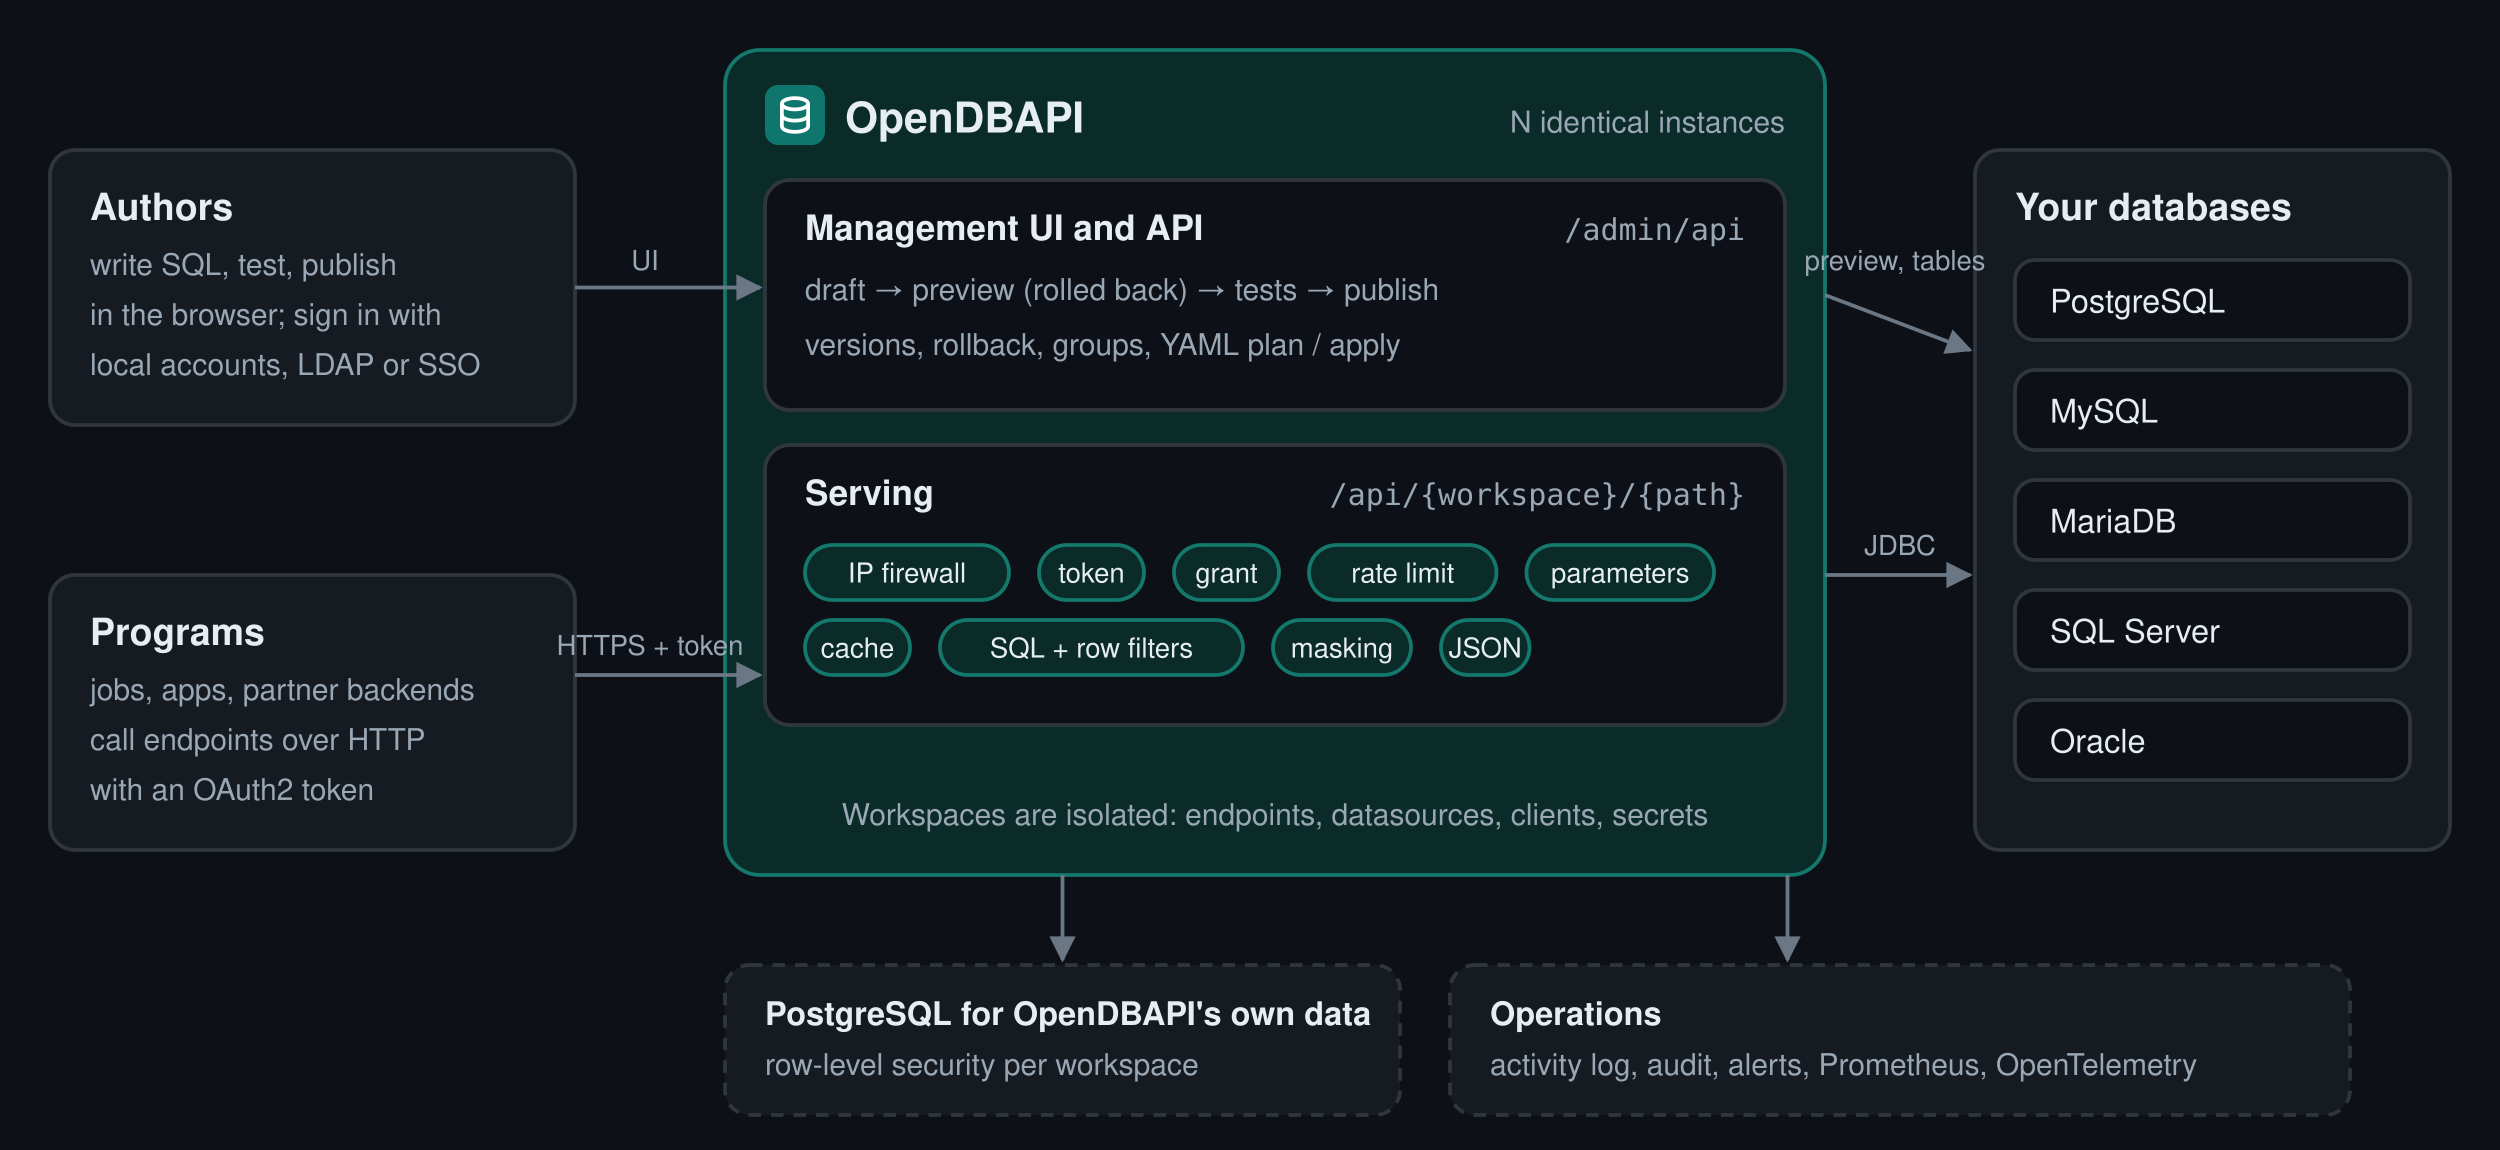
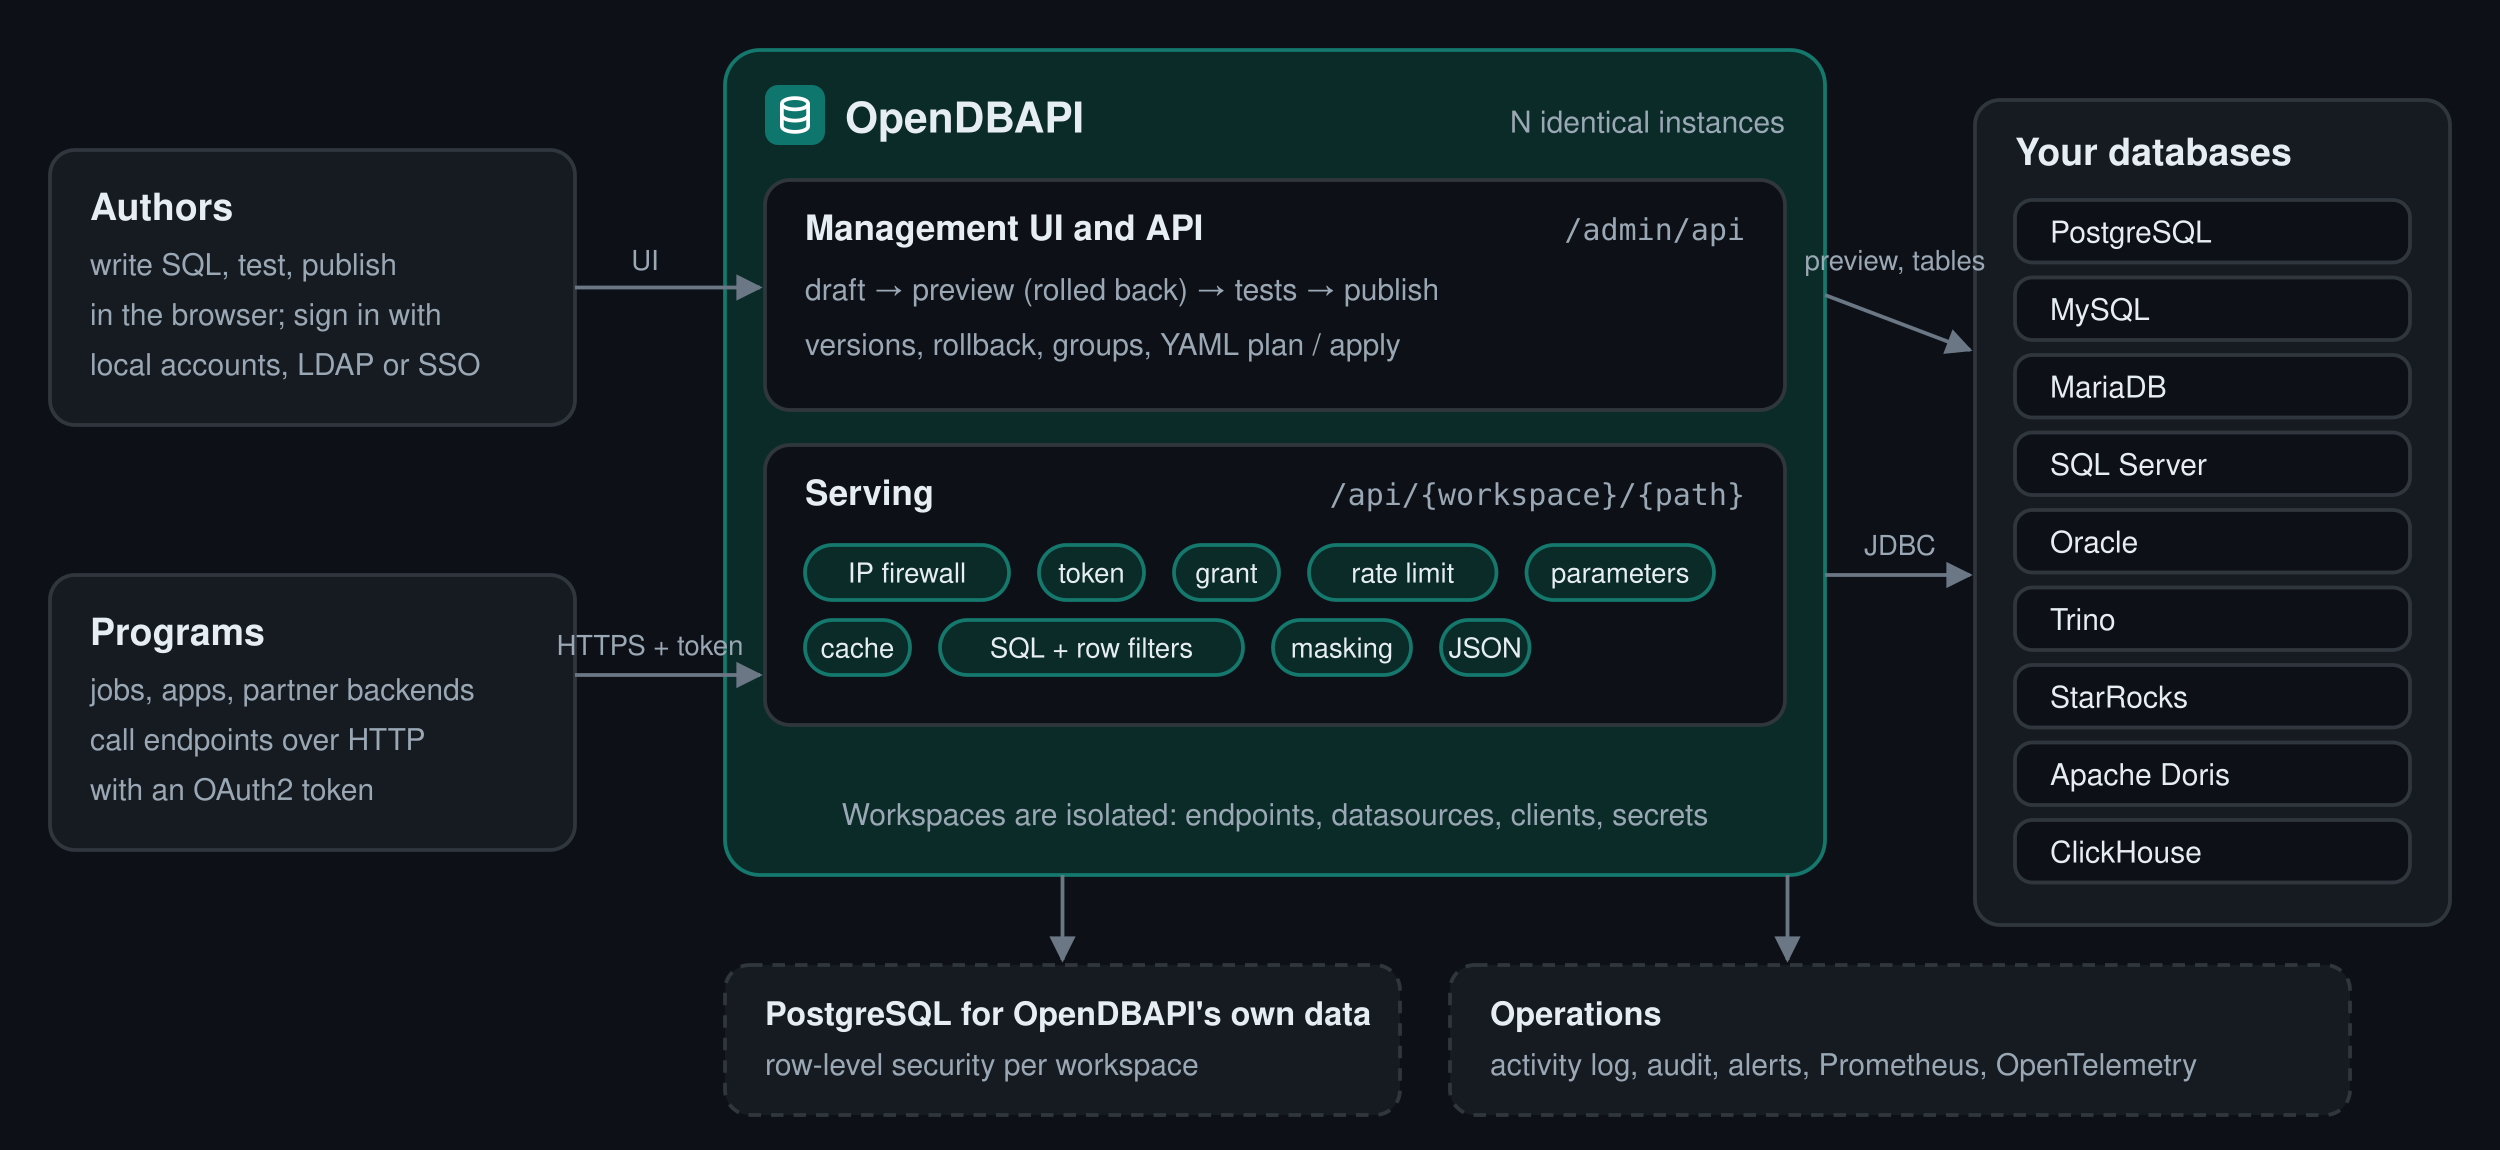
<svg xmlns="http://www.w3.org/2000/svg" viewBox="0 0 1000 460" width="1000" height="460" role="img" aria-label="OpenDBAPI architecture">
  <rect width="1000" height="460" fill="#0d1117" />
  <defs>
    <marker id="arrow" viewBox="0 0 10 10" refX="9" refY="5" markerWidth="7" markerHeight="7" orient="auto-start-reverse">
      <path d="M0 0L10 5L0 10z" fill="#6b7785" />
    </marker>
  </defs>
  <rect x="20" y="60" width="210" height="110" rx="10" fill="#161b22" stroke="#30363d" stroke-width="1.5" />
  <text x="36" y="88" font-family="-apple-system, BlinkMacSystemFont, 'Segoe UI', Helvetica, Arial, sans-serif" font-size="15" font-weight="600" fill="#e6edf3" text-anchor="start">Authors</text>
  <text x="36" y="110" font-family="-apple-system, BlinkMacSystemFont, 'Segoe UI', Helvetica, Arial, sans-serif" font-size="12" font-weight="400" fill="#9aa7b4" text-anchor="start">write SQL, test, publish</text>
  <text x="36" y="130" font-family="-apple-system, BlinkMacSystemFont, 'Segoe UI', Helvetica, Arial, sans-serif" font-size="12" font-weight="400" fill="#9aa7b4" text-anchor="start">in the browser; sign in with</text>
  <text x="36" y="150" font-family="-apple-system, BlinkMacSystemFont, 'Segoe UI', Helvetica, Arial, sans-serif" font-size="12" font-weight="400" fill="#9aa7b4" text-anchor="start">local accounts, LDAP or SSO</text>
  <rect x="20" y="230" width="210" height="110" rx="10" fill="#161b22" stroke="#30363d" stroke-width="1.5" />
  <text x="36" y="258" font-family="-apple-system, BlinkMacSystemFont, 'Segoe UI', Helvetica, Arial, sans-serif" font-size="15" font-weight="600" fill="#e6edf3" text-anchor="start">Programs</text>
  <text x="36" y="280" font-family="-apple-system, BlinkMacSystemFont, 'Segoe UI', Helvetica, Arial, sans-serif" font-size="12" font-weight="400" fill="#9aa7b4" text-anchor="start">jobs, apps, partner backends</text>
  <text x="36" y="300" font-family="-apple-system, BlinkMacSystemFont, 'Segoe UI', Helvetica, Arial, sans-serif" font-size="12" font-weight="400" fill="#9aa7b4" text-anchor="start">call endpoints over HTTP</text>
  <text x="36" y="320" font-family="-apple-system, BlinkMacSystemFont, 'Segoe UI', Helvetica, Arial, sans-serif" font-size="12" font-weight="400" fill="#9aa7b4" text-anchor="start">with an OAuth2 token</text>
  <rect x="290" y="20" width="440" height="330" rx="14" fill="#0b2b28" stroke="#14786c" stroke-width="1.5" />
  <g transform="translate(306 34) scale(0.75)">
    <rect width="32" height="32" rx="7" fill="#0f766e" />
    <path d="M9 10c0-1.7 3.1-3 7-3s7 1.3 7 3v12c0 1.7-3.1 3-7 3s-7-1.3-7-3z" fill="none" stroke="#fff" stroke-width="2" />
    <path d="M9 10c0 1.7 3.1 3 7 3s7-1.3 7-3M9 16c0 1.7 3.1 3 7 3s7-1.3 7-3" fill="none" stroke="#fff" stroke-width="2" />
  </g>
  <text x="338" y="53" font-family="-apple-system, BlinkMacSystemFont, 'Segoe UI', Helvetica, Arial, sans-serif" font-size="17" font-weight="700" fill="#e6edf3" text-anchor="start">OpenDBAPI</text>
  <text x="714" y="53" font-family="-apple-system, BlinkMacSystemFont, 'Segoe UI', Helvetica, Arial, sans-serif" font-size="12" font-weight="400" fill="#9aa7b4" text-anchor="end">N identical instances</text>
  <rect x="306" y="72" width="408" height="92" rx="10" fill="#0d1117" stroke="#30363d" stroke-width="1.5" />
  <text x="322" y="96" font-family="-apple-system, BlinkMacSystemFont, 'Segoe UI', Helvetica, Arial, sans-serif" font-size="14" font-weight="600" fill="#e6edf3" text-anchor="start">Management UI and API</text>
  <text x="698" y="96" font-family="ui-monospace, SFMono-Regular, Menlo, Consolas, monospace" font-size="12" font-weight="400" fill="#9aa7b4" text-anchor="end">/admin/api</text>
  <text x="322" y="120" font-family="-apple-system, BlinkMacSystemFont, 'Segoe UI', Helvetica, Arial, sans-serif" font-size="12" font-weight="400" fill="#9aa7b4" text-anchor="start">draft → preview (rolled back) → tests → publish</text>
  <text x="322" y="142" font-family="-apple-system, BlinkMacSystemFont, 'Segoe UI', Helvetica, Arial, sans-serif" font-size="12" font-weight="400" fill="#9aa7b4" text-anchor="start">versions, rollback, groups, YAML plan / apply</text>
  <rect x="306" y="178" width="408" height="112" rx="10" fill="#0d1117" stroke="#30363d" stroke-width="1.5" />
  <text x="322" y="202" font-family="-apple-system, BlinkMacSystemFont, 'Segoe UI', Helvetica, Arial, sans-serif" font-size="14" font-weight="600" fill="#e6edf3" text-anchor="start">Serving</text>
  <text x="698" y="202" font-family="ui-monospace, SFMono-Regular, Menlo, Consolas, monospace" font-size="12" font-weight="400" fill="#9aa7b4" text-anchor="end">/api/{workspace}/{path}</text>
  <rect x="322" y="218" width="81.6" height="22" rx="11" fill="#0b2b28" stroke="#14786c" stroke-width="1.5" />
  <text x="362.8" y="233" font-family="-apple-system, BlinkMacSystemFont, 'Segoe UI', Helvetica, Arial, sans-serif" font-size="11" font-weight="500" fill="#e6edf3" text-anchor="middle">IP firewall</text>
  <rect x="415.6" y="218" width="42.0" height="22" rx="11" fill="#0b2b28" stroke="#14786c" stroke-width="1.5" />
  <text x="436.6" y="233" font-family="-apple-system, BlinkMacSystemFont, 'Segoe UI', Helvetica, Arial, sans-serif" font-size="11" font-weight="500" fill="#e6edf3" text-anchor="middle">token</text>
  <rect x="469.6" y="218" width="42.0" height="22" rx="11" fill="#0b2b28" stroke="#14786c" stroke-width="1.5" />
  <text x="490.6" y="233" font-family="-apple-system, BlinkMacSystemFont, 'Segoe UI', Helvetica, Arial, sans-serif" font-size="11" font-weight="500" fill="#e6edf3" text-anchor="middle">grant</text>
  <rect x="523.6" y="218" width="75.0" height="22" rx="11" fill="#0b2b28" stroke="#14786c" stroke-width="1.5" />
  <text x="561.1" y="233" font-family="-apple-system, BlinkMacSystemFont, 'Segoe UI', Helvetica, Arial, sans-serif" font-size="11" font-weight="500" fill="#e6edf3" text-anchor="middle">rate limit</text>
  <rect x="610.6" y="218" width="75.0" height="22" rx="11" fill="#0b2b28" stroke="#14786c" stroke-width="1.5" />
  <text x="648.1" y="233" font-family="-apple-system, BlinkMacSystemFont, 'Segoe UI', Helvetica, Arial, sans-serif" font-size="11" font-weight="500" fill="#e6edf3" text-anchor="middle">parameters</text>
  <rect x="322" y="248" width="42.0" height="22" rx="11" fill="#0b2b28" stroke="#14786c" stroke-width="1.5" />
  <text x="343.0" y="263" font-family="-apple-system, BlinkMacSystemFont, 'Segoe UI', Helvetica, Arial, sans-serif" font-size="11" font-weight="500" fill="#e6edf3" text-anchor="middle">cache</text>
  <rect x="376.0" y="248" width="121.2" height="22" rx="11" fill="#0b2b28" stroke="#14786c" stroke-width="1.5" />
  <text x="436.6" y="263" font-family="-apple-system, BlinkMacSystemFont, 'Segoe UI', Helvetica, Arial, sans-serif" font-size="11" font-weight="500" fill="#e6edf3" text-anchor="middle">SQL + row filters</text>
  <rect x="509.2" y="248" width="55.2" height="22" rx="11" fill="#0b2b28" stroke="#14786c" stroke-width="1.5" />
  <text x="536.8" y="263" font-family="-apple-system, BlinkMacSystemFont, 'Segoe UI', Helvetica, Arial, sans-serif" font-size="11" font-weight="500" fill="#e6edf3" text-anchor="middle">masking</text>
  <rect x="576.4" y="248" width="35.4" height="22" rx="11" fill="#0b2b28" stroke="#14786c" stroke-width="1.5" />
  <text x="594.1" y="263" font-family="-apple-system, BlinkMacSystemFont, 'Segoe UI', Helvetica, Arial, sans-serif" font-size="11" font-weight="500" fill="#e6edf3" text-anchor="middle">JSON</text>
  <text x="510.0" y="330" font-family="-apple-system, BlinkMacSystemFont, 'Segoe UI', Helvetica, Arial, sans-serif" font-size="12" font-weight="400" fill="#9aa7b4" text-anchor="middle">Workspaces are isolated: endpoints, datasources, clients, secrets</text>
-   <rect x="790" y="60" width="190" height="280" rx="10" fill="#161b22" stroke="#30363d" stroke-width="1.5" />
-   <text x="806" y="88" font-family="-apple-system, BlinkMacSystemFont, 'Segoe UI', Helvetica, Arial, sans-serif" font-size="15" font-weight="600" fill="#e6edf3" text-anchor="start">Your databases</text>
-   <rect x="806" y="104" width="158" height="32" rx="8" fill="#0d1117" stroke="#30363d" stroke-width="1.5" />
-   <text x="820" y="125" font-family="-apple-system, BlinkMacSystemFont, 'Segoe UI', Helvetica, Arial, sans-serif" font-size="13" font-weight="400" fill="#e6edf3" text-anchor="start">PostgreSQL</text>
-   <rect x="806" y="148" width="158" height="32" rx="8" fill="#0d1117" stroke="#30363d" stroke-width="1.5" />
-   <text x="820" y="169" font-family="-apple-system, BlinkMacSystemFont, 'Segoe UI', Helvetica, Arial, sans-serif" font-size="13" font-weight="400" fill="#e6edf3" text-anchor="start">MySQL</text>
-   <rect x="806" y="192" width="158" height="32" rx="8" fill="#0d1117" stroke="#30363d" stroke-width="1.5" />
-   <text x="820" y="213" font-family="-apple-system, BlinkMacSystemFont, 'Segoe UI', Helvetica, Arial, sans-serif" font-size="13" font-weight="400" fill="#e6edf3" text-anchor="start">MariaDB</text>
-   <rect x="806" y="236" width="158" height="32" rx="8" fill="#0d1117" stroke="#30363d" stroke-width="1.5" />
-   <text x="820" y="257" font-family="-apple-system, BlinkMacSystemFont, 'Segoe UI', Helvetica, Arial, sans-serif" font-size="13" font-weight="400" fill="#e6edf3" text-anchor="start">SQL Server</text>
-   <rect x="806" y="280" width="158" height="32" rx="8" fill="#0d1117" stroke="#30363d" stroke-width="1.5" />
-   <text x="820" y="301" font-family="-apple-system, BlinkMacSystemFont, 'Segoe UI', Helvetica, Arial, sans-serif" font-size="13" font-weight="400" fill="#e6edf3" text-anchor="start">Oracle</text>
+   <rect x="790" y="40" width="190" height="330" rx="10" fill="#161b22" stroke="#30363d" stroke-width="1.5" />
+   <text x="806" y="66" font-family="-apple-system, BlinkMacSystemFont, 'Segoe UI', Helvetica, Arial, sans-serif" font-size="15" font-weight="600" fill="#e6edf3" text-anchor="start">Your databases</text>
+   <rect x="806" y="80" width="158" height="25" rx="7" fill="#0d1117" stroke="#30363d" stroke-width="1.5" />
+   <text x="820" y="97" font-family="-apple-system, BlinkMacSystemFont, 'Segoe UI', Helvetica, Arial, sans-serif" font-size="12" font-weight="400" fill="#e6edf3" text-anchor="start">PostgreSQL</text>
+   <rect x="806" y="111" width="158" height="25" rx="7" fill="#0d1117" stroke="#30363d" stroke-width="1.5" />
+   <text x="820" y="128" font-family="-apple-system, BlinkMacSystemFont, 'Segoe UI', Helvetica, Arial, sans-serif" font-size="12" font-weight="400" fill="#e6edf3" text-anchor="start">MySQL</text>
+   <rect x="806" y="142" width="158" height="25" rx="7" fill="#0d1117" stroke="#30363d" stroke-width="1.5" />
+   <text x="820" y="159" font-family="-apple-system, BlinkMacSystemFont, 'Segoe UI', Helvetica, Arial, sans-serif" font-size="12" font-weight="400" fill="#e6edf3" text-anchor="start">MariaDB</text>
+   <rect x="806" y="173" width="158" height="25" rx="7" fill="#0d1117" stroke="#30363d" stroke-width="1.5" />
+   <text x="820" y="190" font-family="-apple-system, BlinkMacSystemFont, 'Segoe UI', Helvetica, Arial, sans-serif" font-size="12" font-weight="400" fill="#e6edf3" text-anchor="start">SQL Server</text>
+   <rect x="806" y="204" width="158" height="25" rx="7" fill="#0d1117" stroke="#30363d" stroke-width="1.5" />
+   <text x="820" y="221" font-family="-apple-system, BlinkMacSystemFont, 'Segoe UI', Helvetica, Arial, sans-serif" font-size="12" font-weight="400" fill="#e6edf3" text-anchor="start">Oracle</text>
+   <rect x="806" y="235" width="158" height="25" rx="7" fill="#0d1117" stroke="#30363d" stroke-width="1.5" />
+   <text x="820" y="252" font-family="-apple-system, BlinkMacSystemFont, 'Segoe UI', Helvetica, Arial, sans-serif" font-size="12" font-weight="400" fill="#e6edf3" text-anchor="start">Trino</text>
+   <rect x="806" y="266" width="158" height="25" rx="7" fill="#0d1117" stroke="#30363d" stroke-width="1.5" />
+   <text x="820" y="283" font-family="-apple-system, BlinkMacSystemFont, 'Segoe UI', Helvetica, Arial, sans-serif" font-size="12" font-weight="400" fill="#e6edf3" text-anchor="start">StarRocks</text>
+   <rect x="806" y="297" width="158" height="25" rx="7" fill="#0d1117" stroke="#30363d" stroke-width="1.5" />
+   <text x="820" y="314" font-family="-apple-system, BlinkMacSystemFont, 'Segoe UI', Helvetica, Arial, sans-serif" font-size="12" font-weight="400" fill="#e6edf3" text-anchor="start">Apache Doris</text>
+   <rect x="806" y="328" width="158" height="25" rx="7" fill="#0d1117" stroke="#30363d" stroke-width="1.5" />
+   <text x="820" y="345" font-family="-apple-system, BlinkMacSystemFont, 'Segoe UI', Helvetica, Arial, sans-serif" font-size="12" font-weight="400" fill="#e6edf3" text-anchor="start">ClickHouse</text>
  <rect x="290" y="386" width="270" height="60" rx="10" fill="#161b22" stroke="#30363d" stroke-width="1.5" stroke-dasharray="5 4" />
  <text x="306" y="410" font-family="-apple-system, BlinkMacSystemFont, 'Segoe UI', Helvetica, Arial, sans-serif" font-size="13" font-weight="600" fill="#e6edf3" text-anchor="start">PostgreSQL for OpenDBAPI's own data</text>
  <text x="306" y="430" font-family="-apple-system, BlinkMacSystemFont, 'Segoe UI', Helvetica, Arial, sans-serif" font-size="12" font-weight="400" fill="#9aa7b4" text-anchor="start">row-level security per workspace</text>
  <rect x="580" y="386" width="360" height="60" rx="10" fill="#161b22" stroke="#30363d" stroke-width="1.5" stroke-dasharray="5 4" />
  <text x="596" y="410" font-family="-apple-system, BlinkMacSystemFont, 'Segoe UI', Helvetica, Arial, sans-serif" font-size="13" font-weight="600" fill="#e6edf3" text-anchor="start">Operations</text>
  <text x="596" y="430" font-family="-apple-system, BlinkMacSystemFont, 'Segoe UI', Helvetica, Arial, sans-serif" font-size="12" font-weight="400" fill="#9aa7b4" text-anchor="start">activity log, audit, alerts, Prometheus, OpenTelemetry</text>
  <line x1="230" y1="115" x2="304" y2="115" stroke="#6b7785" stroke-width="1.5" marker-end="url(#arrow)" />
  <text x="258" y="108" font-family="-apple-system, BlinkMacSystemFont, 'Segoe UI', Helvetica, Arial, sans-serif" font-size="11" font-weight="400" fill="#9aa7b4" text-anchor="middle">UI</text>
  <line x1="230" y1="270" x2="304" y2="270" stroke="#6b7785" stroke-width="1.5" marker-end="url(#arrow)" />
  <text x="260" y="262" font-family="-apple-system, BlinkMacSystemFont, 'Segoe UI', Helvetica, Arial, sans-serif" font-size="11" font-weight="400" fill="#9aa7b4" text-anchor="middle">HTTPS + token</text>
  <line x1="730" y1="230" x2="788" y2="230" stroke="#6b7785" stroke-width="1.5" marker-end="url(#arrow)" />
  <text x="760" y="222" font-family="-apple-system, BlinkMacSystemFont, 'Segoe UI', Helvetica, Arial, sans-serif" font-size="11" font-weight="400" fill="#9aa7b4" text-anchor="middle">JDBC</text>
  <line x1="730" y1="118" x2="788" y2="140" stroke="#6b7785" stroke-width="1.5" marker-end="url(#arrow)" />
  <text x="758" y="108" font-family="-apple-system, BlinkMacSystemFont, 'Segoe UI', Helvetica, Arial, sans-serif" font-size="11" font-weight="400" fill="#9aa7b4" text-anchor="middle">preview, tables</text>
  <line x1="425" y1="350" x2="425" y2="384" stroke="#6b7785" stroke-width="1.5" marker-end="url(#arrow)" />
  <line x1="715" y1="350" x2="715" y2="384" stroke="#6b7785" stroke-width="1.5" marker-end="url(#arrow)" />
</svg>
